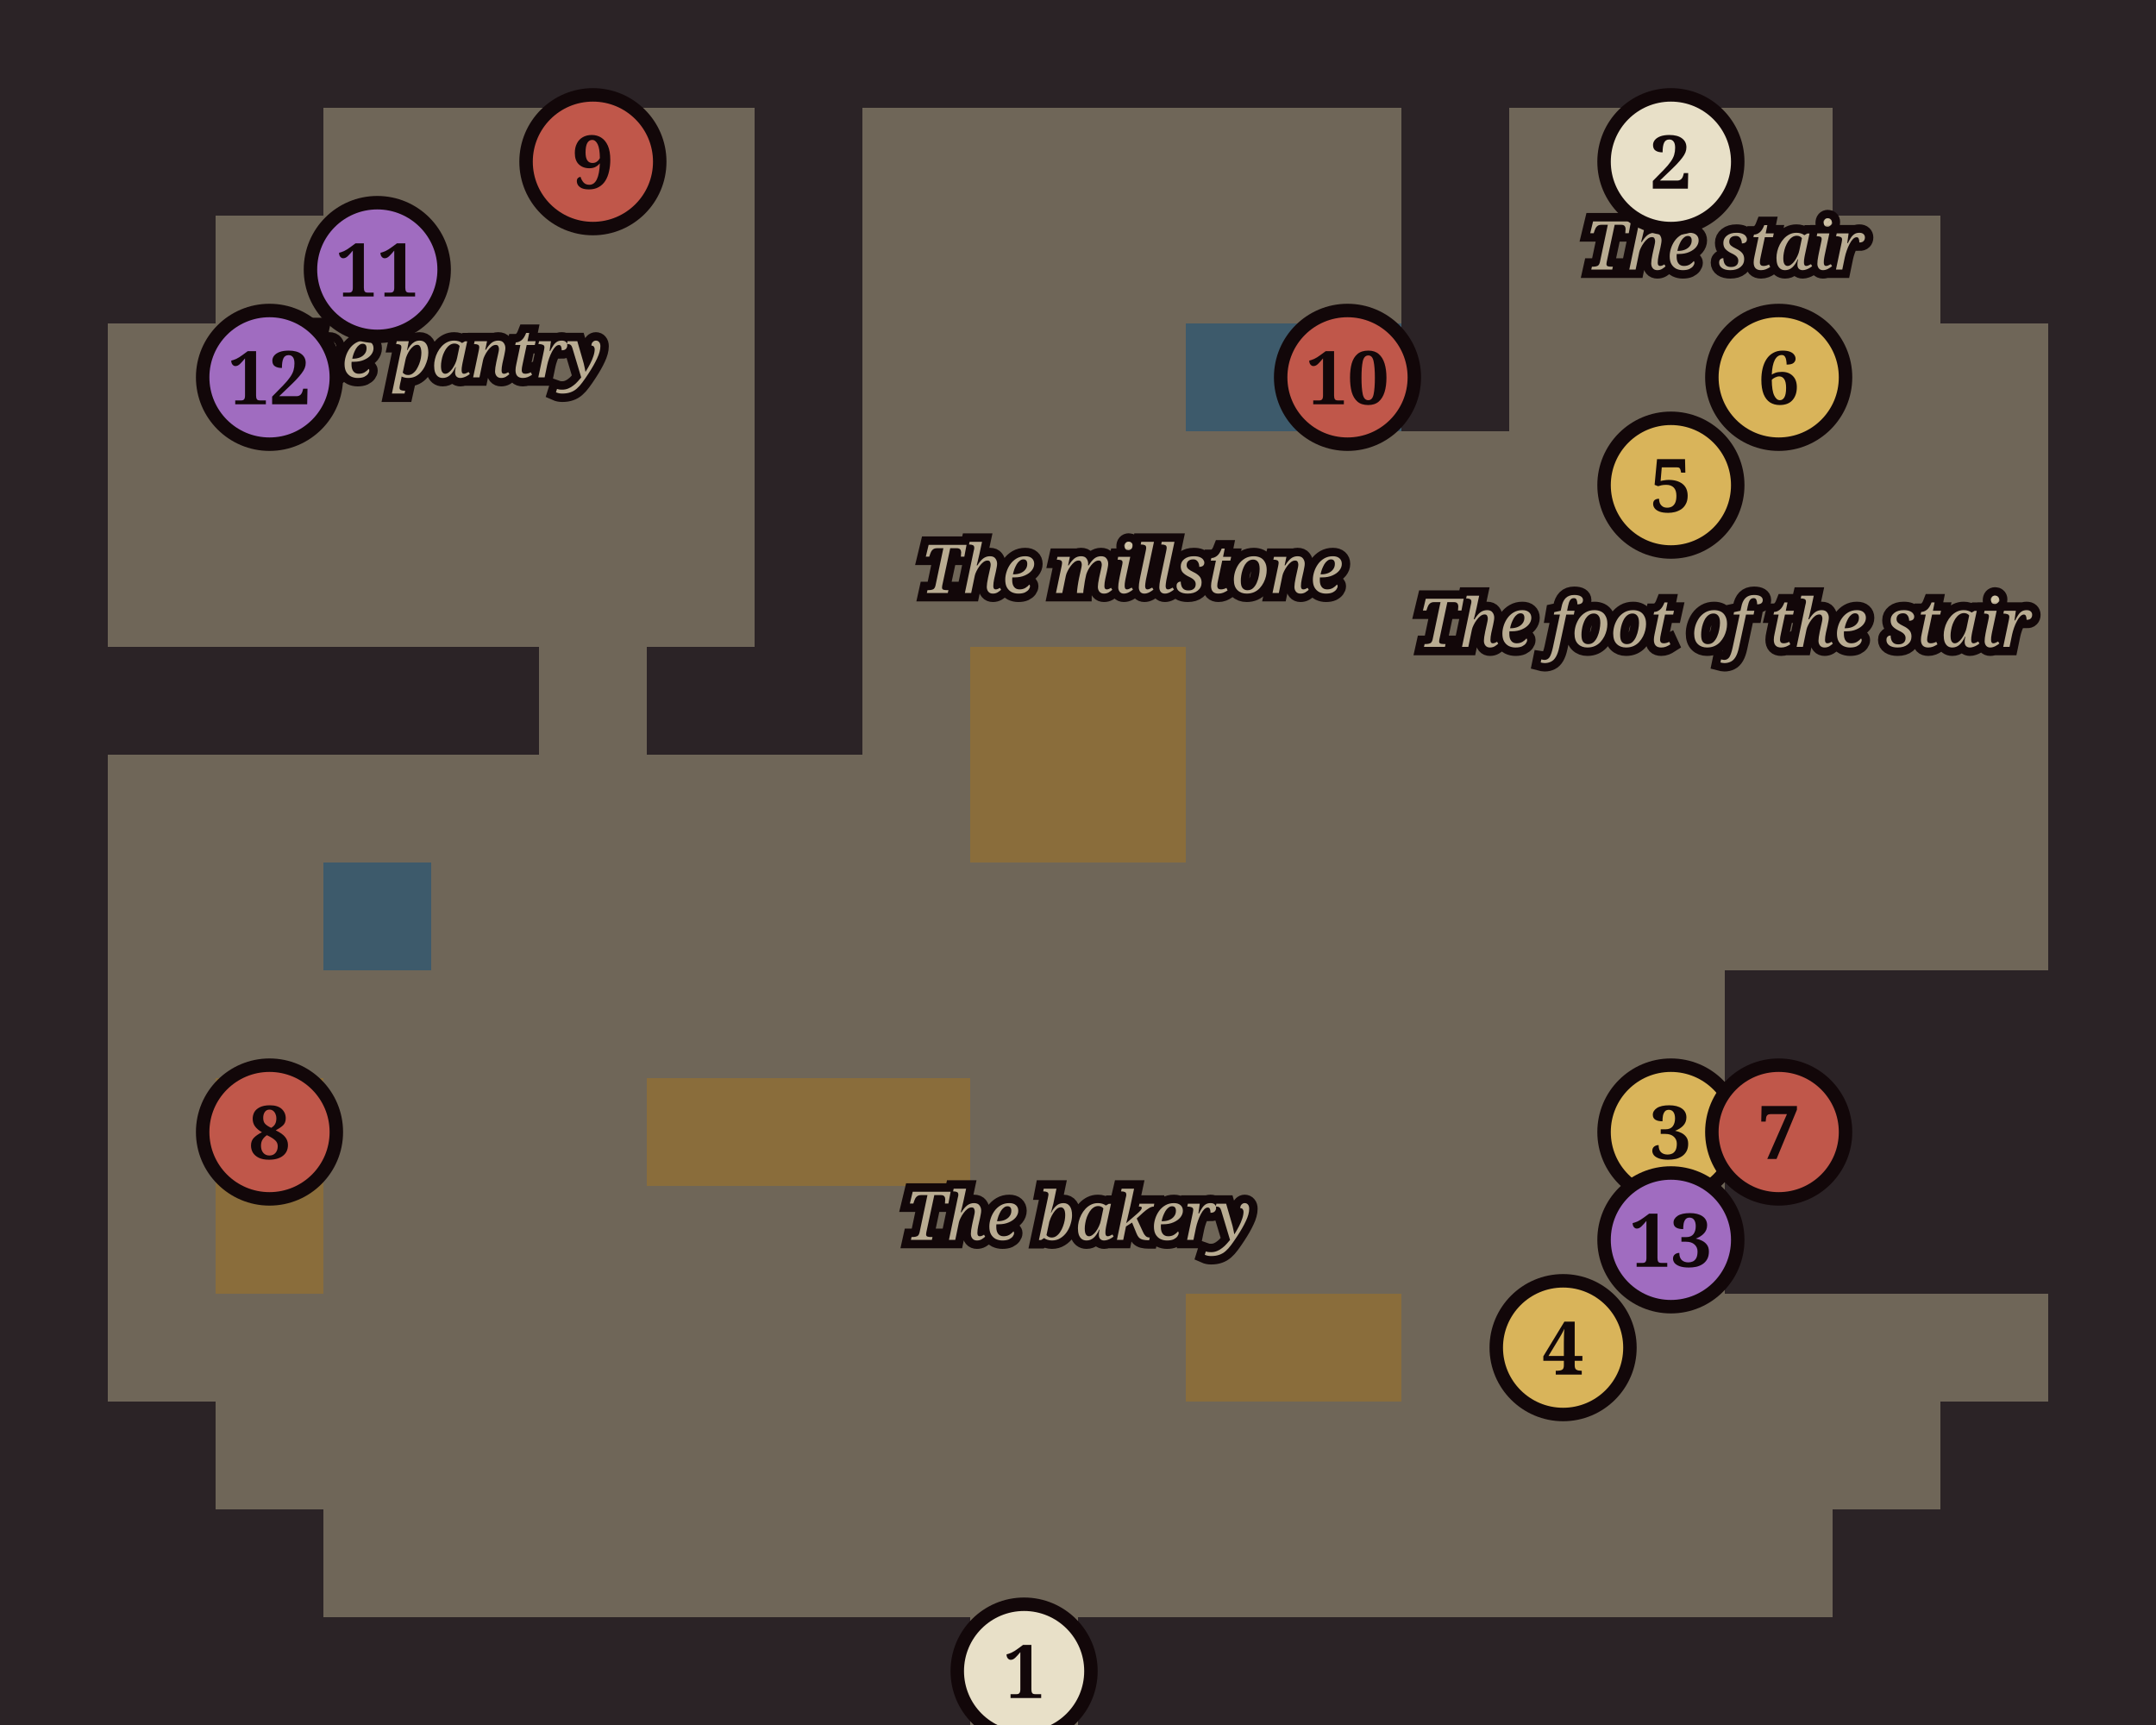
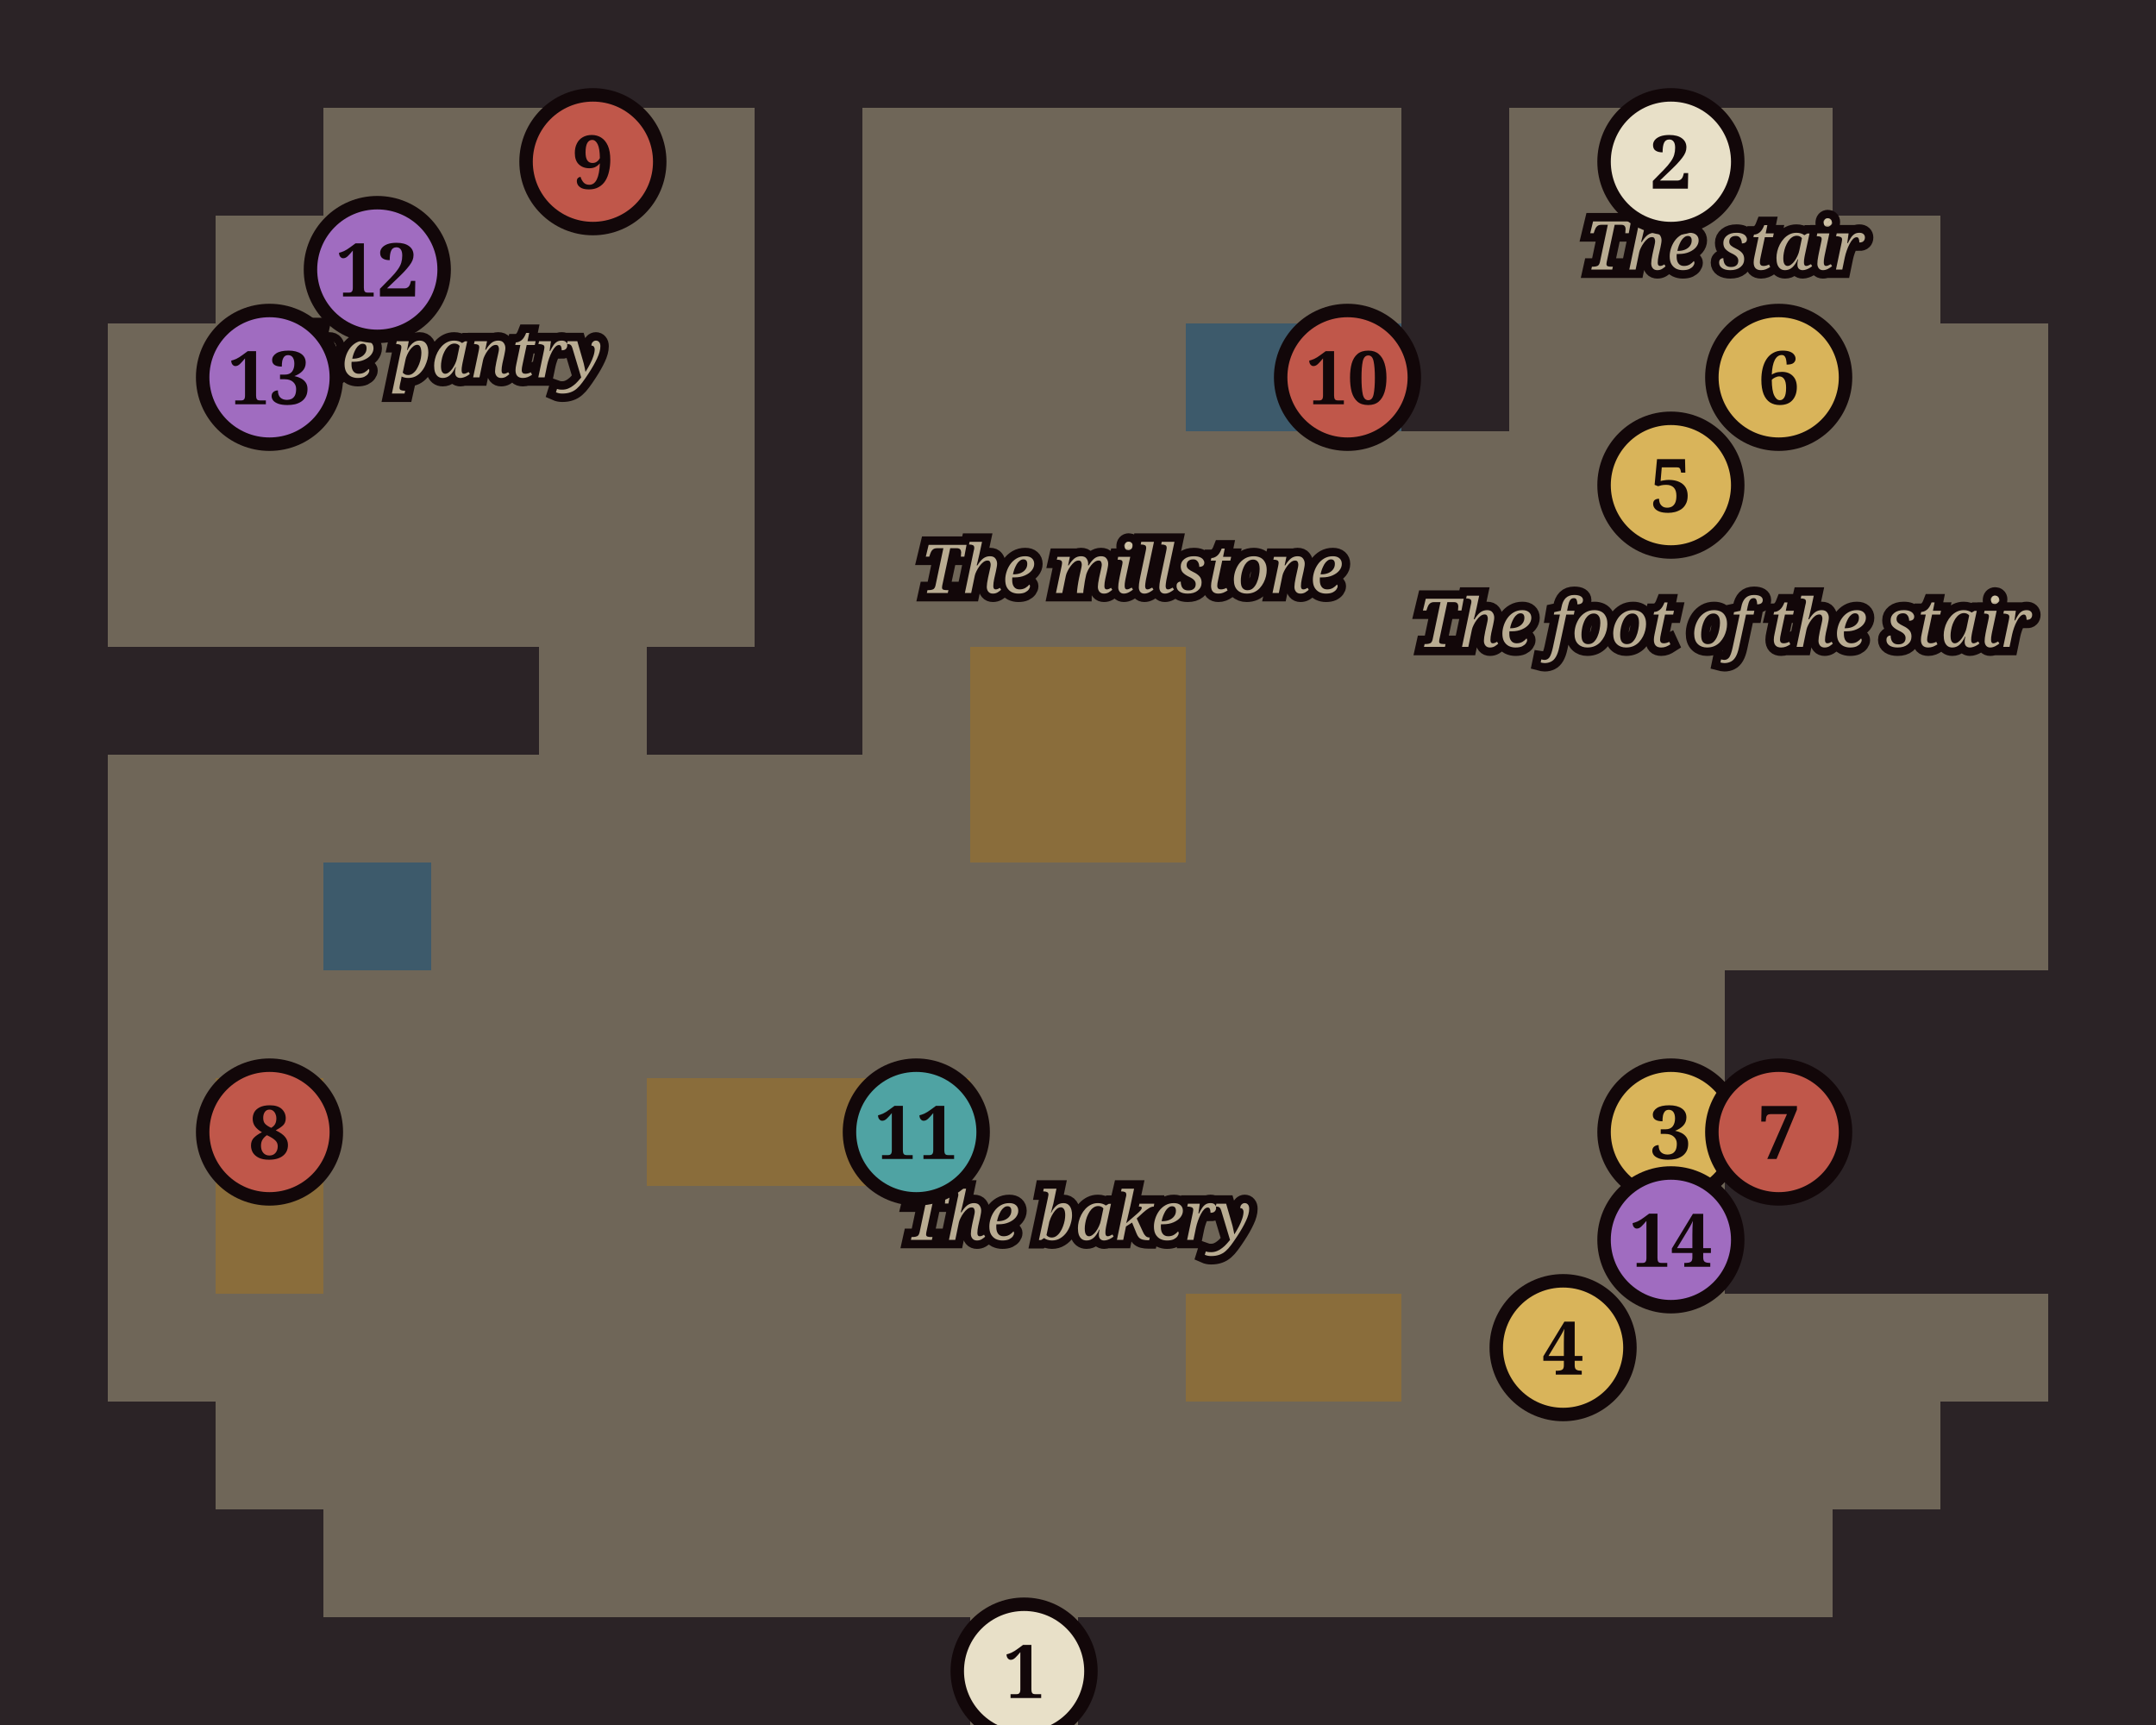
<svg xmlns="http://www.w3.org/2000/svg" viewBox="0 0 320 256" width="320" height="256" font-family="Georgia, serif">
  <rect width="320" height="256" fill="#1a1416" />
  <rect x="0" y="0" width="320" height="16" fill="#2b2326" />
  <rect x="0" y="16" width="48" height="16" fill="#2b2326" />
  <rect x="48" y="16" width="64" height="16" fill="#6f6658" />
  <rect x="112" y="16" width="16" height="16" fill="#2b2326" />
  <rect x="128" y="16" width="80" height="16" fill="#6f6658" />
  <rect x="208" y="16" width="16" height="16" fill="#2b2326" />
  <rect x="224" y="16" width="48" height="16" fill="#6f6658" />
  <rect x="272" y="16" width="48" height="16" fill="#2b2326" />
  <rect x="0" y="32" width="32" height="16" fill="#2b2326" />
  <rect x="32" y="32" width="80" height="16" fill="#6f6658" />
  <rect x="112" y="32" width="16" height="16" fill="#2b2326" />
  <rect x="128" y="32" width="80" height="16" fill="#6f6658" />
  <rect x="208" y="32" width="16" height="16" fill="#2b2326" />
  <rect x="224" y="32" width="64" height="16" fill="#6f6658" />
  <rect x="288" y="32" width="32" height="16" fill="#2b2326" />
  <rect x="0" y="48" width="16" height="16" fill="#2b2326" />
  <rect x="16" y="48" width="96" height="16" fill="#6f6658" />
  <rect x="112" y="48" width="16" height="16" fill="#2b2326" />
  <rect x="128" y="48" width="48" height="16" fill="#6f6658" />
  <rect x="176" y="48" width="32" height="16" fill="#3d5a6b" />
  <rect x="208" y="48" width="16" height="16" fill="#2b2326" />
  <rect x="224" y="48" width="80" height="16" fill="#6f6658" />
  <rect x="304" y="48" width="16" height="16" fill="#2b2326" />
  <rect x="0" y="64" width="16" height="16" fill="#2b2326" />
  <rect x="16" y="64" width="96" height="16" fill="#6f6658" />
  <rect x="112" y="64" width="16" height="16" fill="#2b2326" />
  <rect x="128" y="64" width="176" height="16" fill="#6f6658" />
  <rect x="304" y="64" width="16" height="16" fill="#2b2326" />
  <rect x="0" y="80" width="16" height="16" fill="#2b2326" />
  <rect x="16" y="80" width="96" height="16" fill="#6f6658" />
  <rect x="112" y="80" width="16" height="16" fill="#2b2326" />
  <rect x="128" y="80" width="176" height="16" fill="#6f6658" />
  <rect x="304" y="80" width="16" height="16" fill="#2b2326" />
  <rect x="0" y="96" width="80" height="16" fill="#2b2326" />
  <rect x="80" y="96" width="16" height="16" fill="#6f6658" />
  <rect x="96" y="96" width="32" height="16" fill="#2b2326" />
  <rect x="128" y="96" width="16" height="16" fill="#6f6658" />
  <rect x="144" y="96" width="32" height="16" fill="#8a6d3b" />
  <rect x="176" y="96" width="128" height="16" fill="#6f6658" />
  <rect x="304" y="96" width="16" height="16" fill="#2b2326" />
  <rect x="0" y="112" width="16" height="16" fill="#2b2326" />
  <rect x="16" y="112" width="128" height="16" fill="#6f6658" />
  <rect x="144" y="112" width="32" height="16" fill="#8a6d3b" />
  <rect x="176" y="112" width="128" height="16" fill="#6f6658" />
  <rect x="304" y="112" width="16" height="16" fill="#2b2326" />
  <rect x="0" y="128" width="16" height="16" fill="#2b2326" />
  <rect x="16" y="128" width="32" height="16" fill="#6f6658" />
  <rect x="48" y="128" width="16" height="16" fill="#3d5a6b" />
  <rect x="64" y="128" width="240" height="16" fill="#6f6658" />
  <rect x="304" y="128" width="16" height="16" fill="#2b2326" />
  <rect x="0" y="144" width="16" height="16" fill="#2b2326" />
  <rect x="16" y="144" width="240" height="16" fill="#6f6658" />
  <rect x="256" y="144" width="64" height="16" fill="#2b2326" />
  <rect x="0" y="160" width="16" height="16" fill="#2b2326" />
  <rect x="16" y="160" width="16" height="16" fill="#6f6658" />
  <rect x="32" y="160" width="16" height="16" fill="#8a6d3b" />
  <rect x="48" y="160" width="48" height="16" fill="#6f6658" />
  <rect x="96" y="160" width="48" height="16" fill="#8a6d3b" />
  <rect x="144" y="160" width="112" height="16" fill="#6f6658" />
  <rect x="256" y="160" width="64" height="16" fill="#2b2326" />
  <rect x="0" y="176" width="16" height="16" fill="#2b2326" />
  <rect x="16" y="176" width="16" height="16" fill="#6f6658" />
  <rect x="32" y="176" width="16" height="16" fill="#8a6d3b" />
  <rect x="48" y="176" width="208" height="16" fill="#6f6658" />
  <rect x="256" y="176" width="64" height="16" fill="#2b2326" />
  <rect x="0" y="192" width="16" height="16" fill="#2b2326" />
  <rect x="16" y="192" width="160" height="16" fill="#6f6658" />
  <rect x="176" y="192" width="32" height="16" fill="#8a6d3b" />
  <rect x="208" y="192" width="96" height="16" fill="#6f6658" />
  <rect x="304" y="192" width="16" height="16" fill="#2b2326" />
  <rect x="0" y="208" width="32" height="16" fill="#2b2326" />
  <rect x="32" y="208" width="256" height="16" fill="#6f6658" />
  <rect x="288" y="208" width="32" height="16" fill="#2b2326" />
  <rect x="0" y="224" width="48" height="16" fill="#2b2326" />
  <rect x="48" y="224" width="224" height="16" fill="#6f6658" />
  <rect x="272" y="224" width="48" height="16" fill="#2b2326" />
  <rect x="0" y="240" width="144" height="16" fill="#2b2326" />
  <rect x="144" y="240" width="16" height="16" fill="#6f6658" />
  <rect x="160" y="240" width="160" height="16" fill="#2b2326" />
  <text x="160.0" y="184.0" font-size="10" text-anchor="middle" fill="#f0e2c0" fill-opacity="0.75" stroke="#120709" stroke-width="2.5" paint-order="stroke" font-style="italic">The bakery</text>
  <text x="168.0" y="88.0" font-size="10" text-anchor="middle" fill="#f0e2c0" fill-opacity="0.75" stroke="#120709" stroke-width="2.5" paint-order="stroke" font-style="italic">The millstone</text>
  <text x="64.0" y="56.0" font-size="10" text-anchor="middle" fill="#f0e2c0" fill-opacity="0.75" stroke="#120709" stroke-width="2.5" paint-order="stroke" font-style="italic">The pantry</text>
  <text x="256.0" y="96.0" font-size="10" text-anchor="middle" fill="#f0e2c0" fill-opacity="0.75" stroke="#120709" stroke-width="2.5" paint-order="stroke" font-style="italic">The foot of the stair</text>
  <text x="256.0" y="40.0" font-size="10" text-anchor="middle" fill="#f0e2c0" fill-opacity="0.75" stroke="#120709" stroke-width="2.5" paint-order="stroke" font-style="italic">The stair</text>
  <circle cx="152.0" cy="248.0" r="9.92" fill="#e8e0c8" stroke="#120709" stroke-width="2" />
  <text x="152.0" y="252.0" font-size="11" text-anchor="middle" fill="#120709" font-weight="bold">1</text>
  <circle cx="248.0" cy="24.0" r="9.92" fill="#e8e0c8" stroke="#120709" stroke-width="2" />
  <text x="248.0" y="28.0" font-size="11" text-anchor="middle" fill="#120709" font-weight="bold">2</text>
  <circle cx="248.0" cy="168.0" r="9.92" fill="#d9b45a" stroke="#120709" stroke-width="2" />
  <text x="248.0" y="172.0" font-size="11" text-anchor="middle" fill="#120709" font-weight="bold">3</text>
  <circle cx="232.0" cy="200.0" r="9.92" fill="#d9b45a" stroke="#120709" stroke-width="2" />
  <text x="232.0" y="204.0" font-size="11" text-anchor="middle" fill="#120709" font-weight="bold">4</text>
  <circle cx="248.0" cy="72.0" r="9.92" fill="#d9b45a" stroke="#120709" stroke-width="2" />
  <text x="248.0" y="76.0" font-size="11" text-anchor="middle" fill="#120709" font-weight="bold">5</text>
  <circle cx="264.0" cy="56.0" r="9.92" fill="#d9b45a" stroke="#120709" stroke-width="2" />
  <text x="264.0" y="60.0" font-size="11" text-anchor="middle" fill="#120709" font-weight="bold">6</text>
  <circle cx="264.0" cy="168.0" r="9.92" fill="#c0574a" stroke="#120709" stroke-width="2" />
  <text x="264.0" y="172.0" font-size="11" text-anchor="middle" fill="#120709" font-weight="bold">7</text>
  <circle cx="40.0" cy="168.0" r="9.92" fill="#c0574a" stroke="#120709" stroke-width="2" />
  <text x="40.0" y="172.0" font-size="11" text-anchor="middle" fill="#120709" font-weight="bold">8</text>
  <circle cx="88.0" cy="24.0" r="9.92" fill="#c0574a" stroke="#120709" stroke-width="2" />
  <text x="88.0" y="28.0" font-size="11" text-anchor="middle" fill="#120709" font-weight="bold">9</text>
  <circle cx="200.0" cy="56.0" r="9.92" fill="#c0574a" stroke="#120709" stroke-width="2" />
  <text x="200.0" y="60.0" font-size="11" text-anchor="middle" fill="#120709" font-weight="bold">10</text>
+   <circle cx="136.0" cy="168.0" r="9.92" fill="#4fa3a3" stroke="#120709" stroke-width="2" />
+   <text x="136.0" y="172.0" font-size="11" text-anchor="middle" fill="#120709" font-weight="bold">11</text>
  <circle cx="56.0" cy="40.0" r="9.92" fill="#a06cc0" stroke="#120709" stroke-width="2" />
-   <text x="56.0" y="44.0" font-size="11" text-anchor="middle" fill="#120709" font-weight="bold">11</text>
+   <text x="56.0" y="44.0" font-size="11" text-anchor="middle" fill="#120709" font-weight="bold">12</text>
  <circle cx="40.0" cy="56.0" r="9.92" fill="#a06cc0" stroke="#120709" stroke-width="2" />
-   <text x="40.0" y="60.0" font-size="11" text-anchor="middle" fill="#120709" font-weight="bold">12</text>
+   <text x="40.0" y="60.0" font-size="11" text-anchor="middle" fill="#120709" font-weight="bold">13</text>
  <circle cx="248.0" cy="184.0" r="9.92" fill="#a06cc0" stroke="#120709" stroke-width="2" />
-   <text x="248.0" y="188.0" font-size="11" text-anchor="middle" fill="#120709" font-weight="bold">13</text>
+   <text x="248.0" y="188.0" font-size="11" text-anchor="middle" fill="#120709" font-weight="bold">14</text>
</svg>
